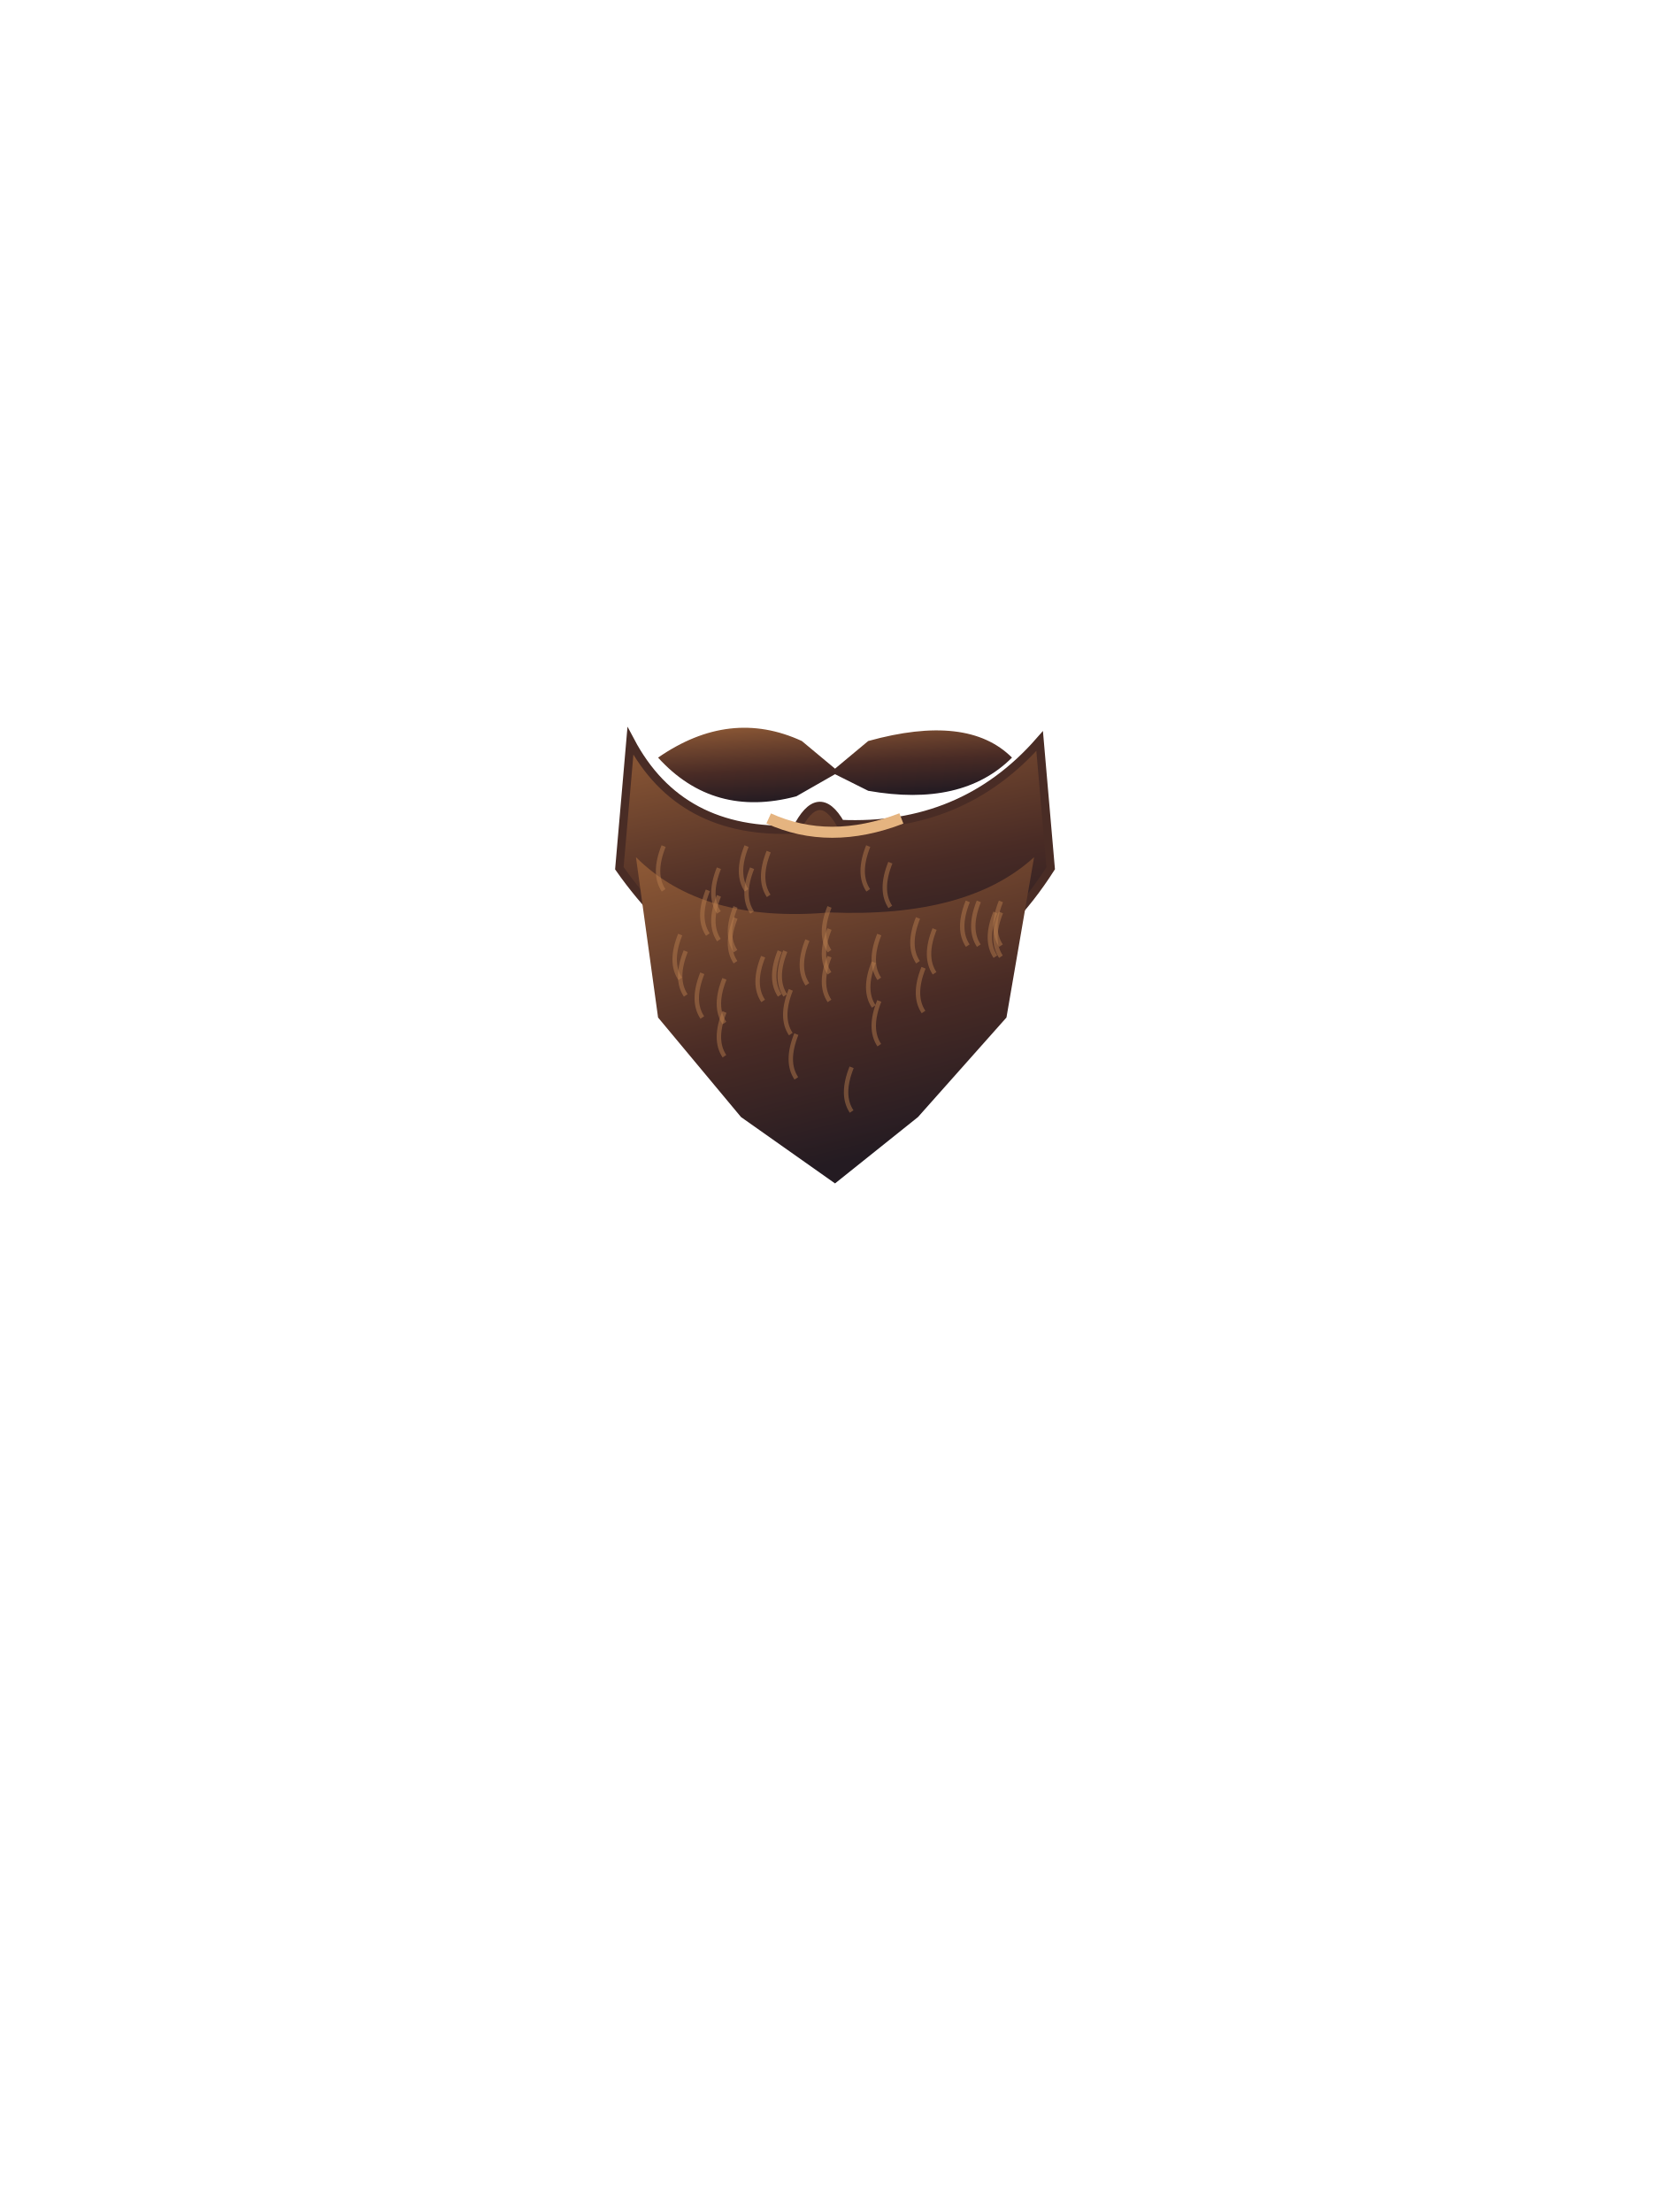
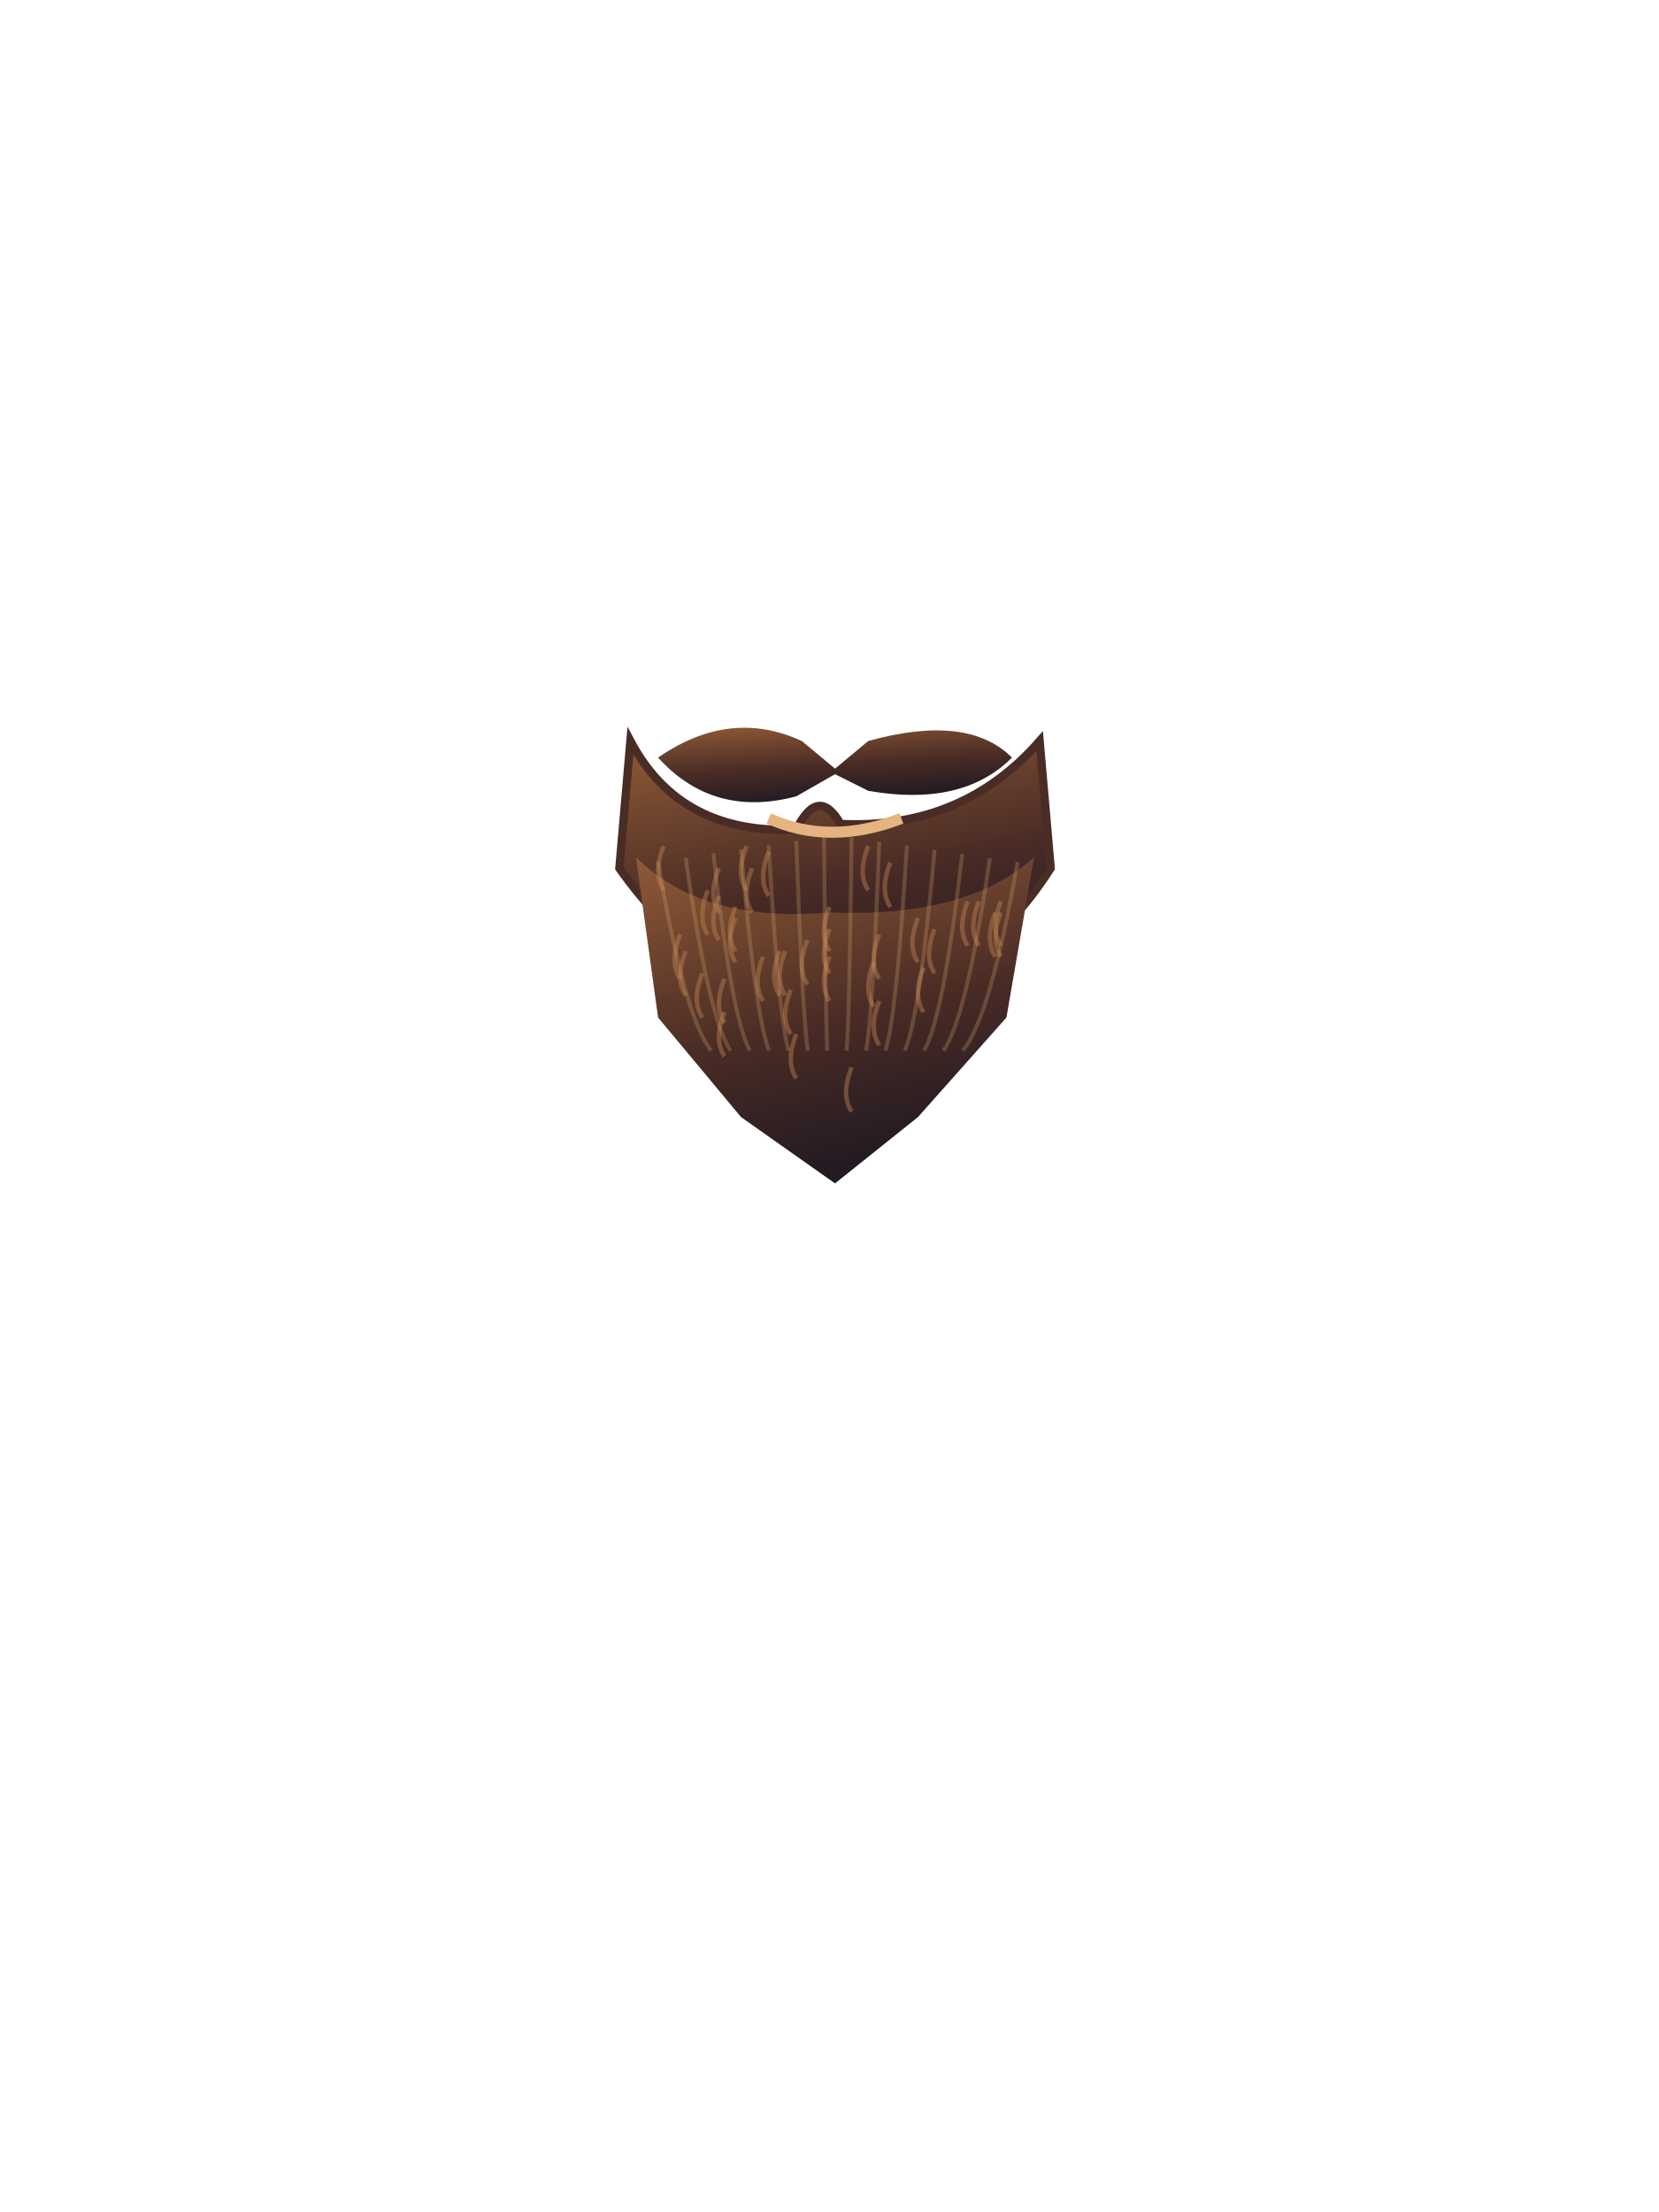
<svg xmlns="http://www.w3.org/2000/svg" viewBox="0 0 300 400">
  <defs>
    <radialGradient id="skin" cx=".32" cy=".2" r=".85">
      <stop stop-color="#eac086" />
      <stop offset=".55" stop-color="#93603e" />
      <stop offset="1" stop-color="#392b37" />
    </radialGradient>
    <linearGradient id="cloth" x2=".8" y2="1">
      <stop stop-color="#3d5b75" />
      <stop offset=".5" stop-color="#253648" />
      <stop offset="1" stop-color="#101b2d" />
    </linearGradient>
    <linearGradient id="metal" x2=".75" y2="1">
      <stop stop-color="#dce6e9" />
      <stop offset=".3" stop-color="#7e98ac" />
      <stop offset=".48" stop-color="#e1e9eb" />
      <stop offset=".55" stop-color="#496477" />
      <stop offset="1" stop-color="#192c40" />
    </linearGradient>
    <linearGradient id="trim" x2="1" y2="1">
      <stop stop-color="#edfcff" />
      <stop offset=".4" stop-color="#58e4f5" />
      <stop offset="1" stop-color="#287c9f" />
    </linearGradient>
    <linearGradient id="leather" x2=".8" y2="1">
      <stop stop-color="#c59269" />
      <stop offset=".5" stop-color="#855339" />
      <stop offset="1" stop-color="#392722" />
    </linearGradient>
    <linearGradient id="hair" x2=".3" y2="1">
      <stop stop-color="#8f5a36" />
      <stop offset=".6" stop-color="#492b25" />
      <stop offset="1" stop-color="#241b22" />
    </linearGradient>
    <radialGradient id="lens" cx=".3" cy=".15">
      <stop stop-color="#84d9ef" />
      <stop offset=".6" stop-color="#153e64" />
      <stop offset="1" stop-color="#09182b" />
    </radialGradient>
  </defs>
  <path d="M114 134Q123 151 144 150Q148 142 152 149Q174 150 188 134L190 157Q176 179 150 184Q126 177 112 157Z" fill="url(#hair)" stroke="#492c25" stroke-width="1.5" />
  <path d="M119 137Q132 128 145 134L151 139L157 134Q175 129 183 137Q174 146 157 143L151 140L144 144Q129 148 119 137Z" fill="url(#hair)" />
  <path d="M139 148Q150 153 163 148" stroke="#e5b480" stroke-width="2" fill="none" />
  <path d="M115 155Q127 167 150 165Q175 166 187 155L182 184L166 202L151 214L134 202L119 184Z" fill="url(#hair)" />
  <path d="M159 169q-2 5 0 8" fill="none" stroke="#bc8150" opacity=".45" stroke-width=".8" />
  <path d="M167 175q-2 5 0 8" fill="none" stroke="#bc8150" opacity=".45" stroke-width=".8" />
  <path d="M169 168q-2 5 0 8" fill="none" stroke="#bc8150" opacity=".45" stroke-width=".8" />
  <path d="M161 156q-2 5 0 8" fill="none" stroke="#bc8150" opacity=".45" stroke-width=".8" />
  <path d="M177 163q-2 5 0 8" fill="none" stroke="#bc8150" opacity=".45" stroke-width=".8" />
  <path d="M127 176q-2 5 0 8" fill="none" stroke="#bc8150" opacity=".45" stroke-width=".8" />
  <path d="M150 168q-2 5 0 8" fill="none" stroke="#bc8150" opacity=".45" stroke-width=".8" />
  <path d="M144 187q-2 5 0 8" fill="none" stroke="#bc8150" opacity=".45" stroke-width=".8" />
  <path d="M135 153q-2 5 0 8" fill="none" stroke="#bc8150" opacity=".45" stroke-width=".8" />
  <path d="M166 166q-2 5 0 8" fill="none" stroke="#bc8150" opacity=".45" stroke-width=".8" />
  <path d="M146 170q-2 5 0 8" fill="none" stroke="#bc8150" opacity=".45" stroke-width=".8" />
  <path d="M131 177q-2 5 0 8" fill="none" stroke="#bc8150" opacity=".45" stroke-width=".8" />
  <path d="M130 157q-2 5 0 8" fill="none" stroke="#bc8150" opacity=".45" stroke-width=".8" />
  <path d="M159 181q-2 5 0 8" fill="none" stroke="#bc8150" opacity=".45" stroke-width=".8" />
  <path d="M128 161q-2 5 0 8" fill="none" stroke="#bc8150" opacity=".45" stroke-width=".8" />
  <path d="M120 153q-2 5 0 8" fill="none" stroke="#bc8150" opacity=".45" stroke-width=".8" />
  <path d="M133 166q-2 5 0 8" fill="none" stroke="#bc8150" opacity=".45" stroke-width=".8" />
  <path d="M181 163q-2 5 0 8" fill="none" stroke="#bc8150" opacity=".45" stroke-width=".8" />
  <path d="M175 163q-2 5 0 8" fill="none" stroke="#bc8150" opacity=".45" stroke-width=".8" />
  <path d="M138 173q-2 5 0 8" fill="none" stroke="#bc8150" opacity=".45" stroke-width=".8" />
  <path d="M181 165q-2 5 0 8" fill="none" stroke="#bc8150" opacity=".45" stroke-width=".8" />
  <path d="M154 193q-2 5 0 8" fill="none" stroke="#bc8150" opacity=".45" stroke-width=".8" />
  <path d="M133 164q-2 5 0 8" fill="none" stroke="#bc8150" opacity=".45" stroke-width=".8" />
  <path d="M180 165q-2 5 0 8" fill="none" stroke="#bc8150" opacity=".45" stroke-width=".8" />
  <path d="M139 154q-2 5 0 8" fill="none" stroke="#bc8150" opacity=".45" stroke-width=".8" />
  <path d="M143 179q-2 5 0 8" fill="none" stroke="#bc8150" opacity=".45" stroke-width=".8" />
  <path d="M130 162q-2 5 0 8" fill="none" stroke="#bc8150" opacity=".45" stroke-width=".8" />
  <path d="M136 157q-2 5 0 8" fill="none" stroke="#bc8150" opacity=".45" stroke-width=".8" />
  <path d="M141 172q-2 5 0 8" fill="none" stroke="#bc8150" opacity=".45" stroke-width=".8" />
  <path d="M157 153q-2 5 0 8" fill="none" stroke="#bc8150" opacity=".45" stroke-width=".8" />
  <path d="M158 174q-2 5 0 8" fill="none" stroke="#bc8150" opacity=".45" stroke-width=".8" />
  <path d="M124 172q-2 5 0 8" fill="none" stroke="#bc8150" opacity=".45" stroke-width=".8" />
  <path d="M142 172q-2 5 0 8" fill="none" stroke="#bc8150" opacity=".45" stroke-width=".8" />
  <path d="M150 173q-2 5 0 8" fill="none" stroke="#bc8150" opacity=".45" stroke-width=".8" />
  <path d="M131 183q-2 5 0 8" fill="none" stroke="#bc8150" opacity=".45" stroke-width=".8" />
  <path d="M150 164q-2 5 0 8" fill="none" stroke="#bc8150" opacity=".45" stroke-width=".8" />
  <path d="M123 169q-2 5 0 8" fill="none" stroke="#bc8150" opacity=".45" stroke-width=".8" />
+   <path d="M119 155.8Q123.8 184 128.6 190" fill="none" stroke="#d1a16a" opacity=".28" stroke-width=".7" />
+   <path d="M124 155.1Q128.1 184 132.1 190" fill="none" stroke="#d1a16a" opacity=".28" stroke-width=".7" />
+   <path d="M129 154.3Q132.3 184 135.6 190" fill="none" stroke="#d1a16a" opacity=".28" stroke-width=".7" />
+   <path d="M134 153.6Q136.6 184 139.1 190" fill="none" stroke="#d1a16a" opacity=".28" stroke-width=".7" />
+   <path d="M139 152.8Q140.8 184 142.6 190" fill="none" stroke="#d1a16a" opacity=".28" stroke-width=".7" />
+   <path d="M144 152.1Q145.1 184 146.1 190" fill="none" stroke="#d1a16a" opacity=".28" stroke-width=".7" />
+   <path d="M149 151.3Q149.3 184 149.6 190" fill="none" stroke="#d1a16a" opacity=".28" stroke-width=".7" />
+   <path d="M154 151.4Q153.6 184 153.1 190" fill="none" stroke="#d1a16a" opacity=".28" stroke-width=".7" />
+   <path d="M159 152.2Q157.8 184 156.6 190" fill="none" stroke="#d1a16a" opacity=".28" stroke-width=".7" />
+   <path d="M164 152.9Q162.1 184 160.1 190" fill="none" stroke="#d1a16a" opacity=".28" stroke-width=".7" />
+   <path d="M169 153.7Q166.3 184 163.6 190" fill="none" stroke="#d1a16a" opacity=".28" stroke-width=".7" />
+   <path d="M174 154.4Q170.6 184 167.1 190" fill="none" stroke="#d1a16a" opacity=".28" stroke-width=".7" />
+   <path d="M179 155.2Q174.8 184 170.6 190" fill="none" stroke="#d1a16a" opacity=".28" stroke-width=".7" />
+   <path d="M184 155.9Q179.1 184 174.1 190" fill="none" stroke="#d1a16a" opacity=".28" stroke-width=".7" />
</svg>
